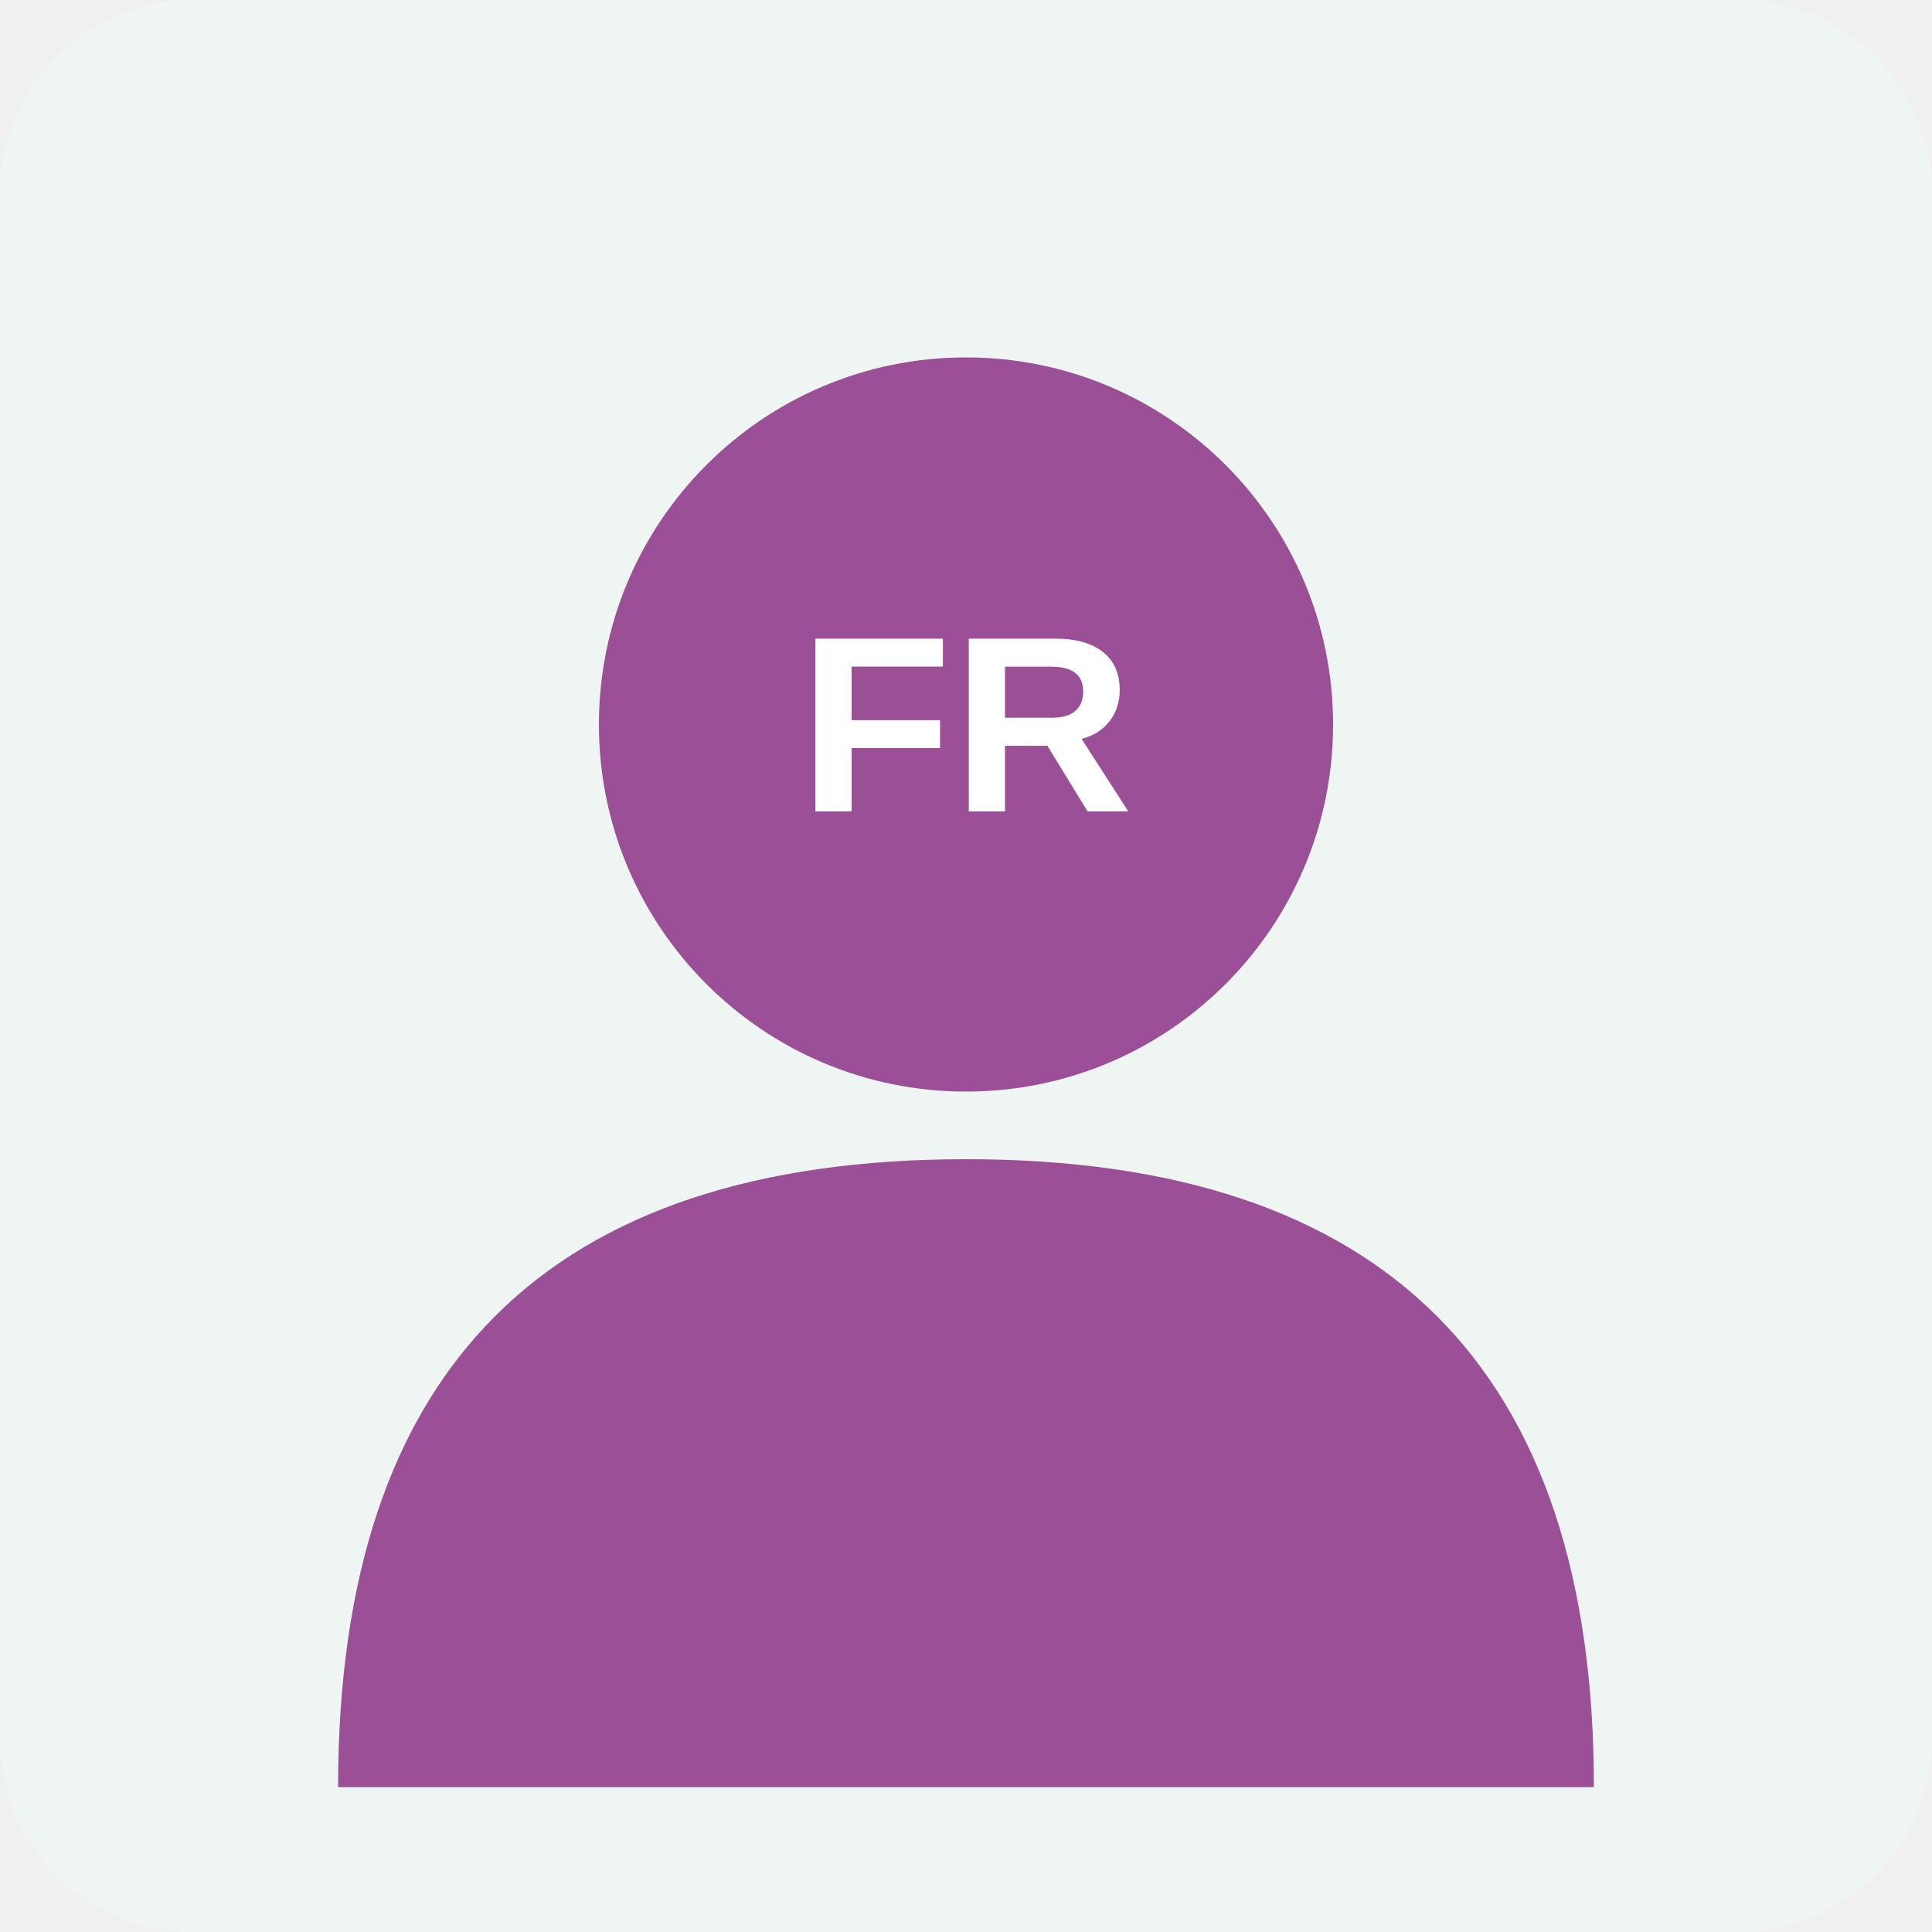
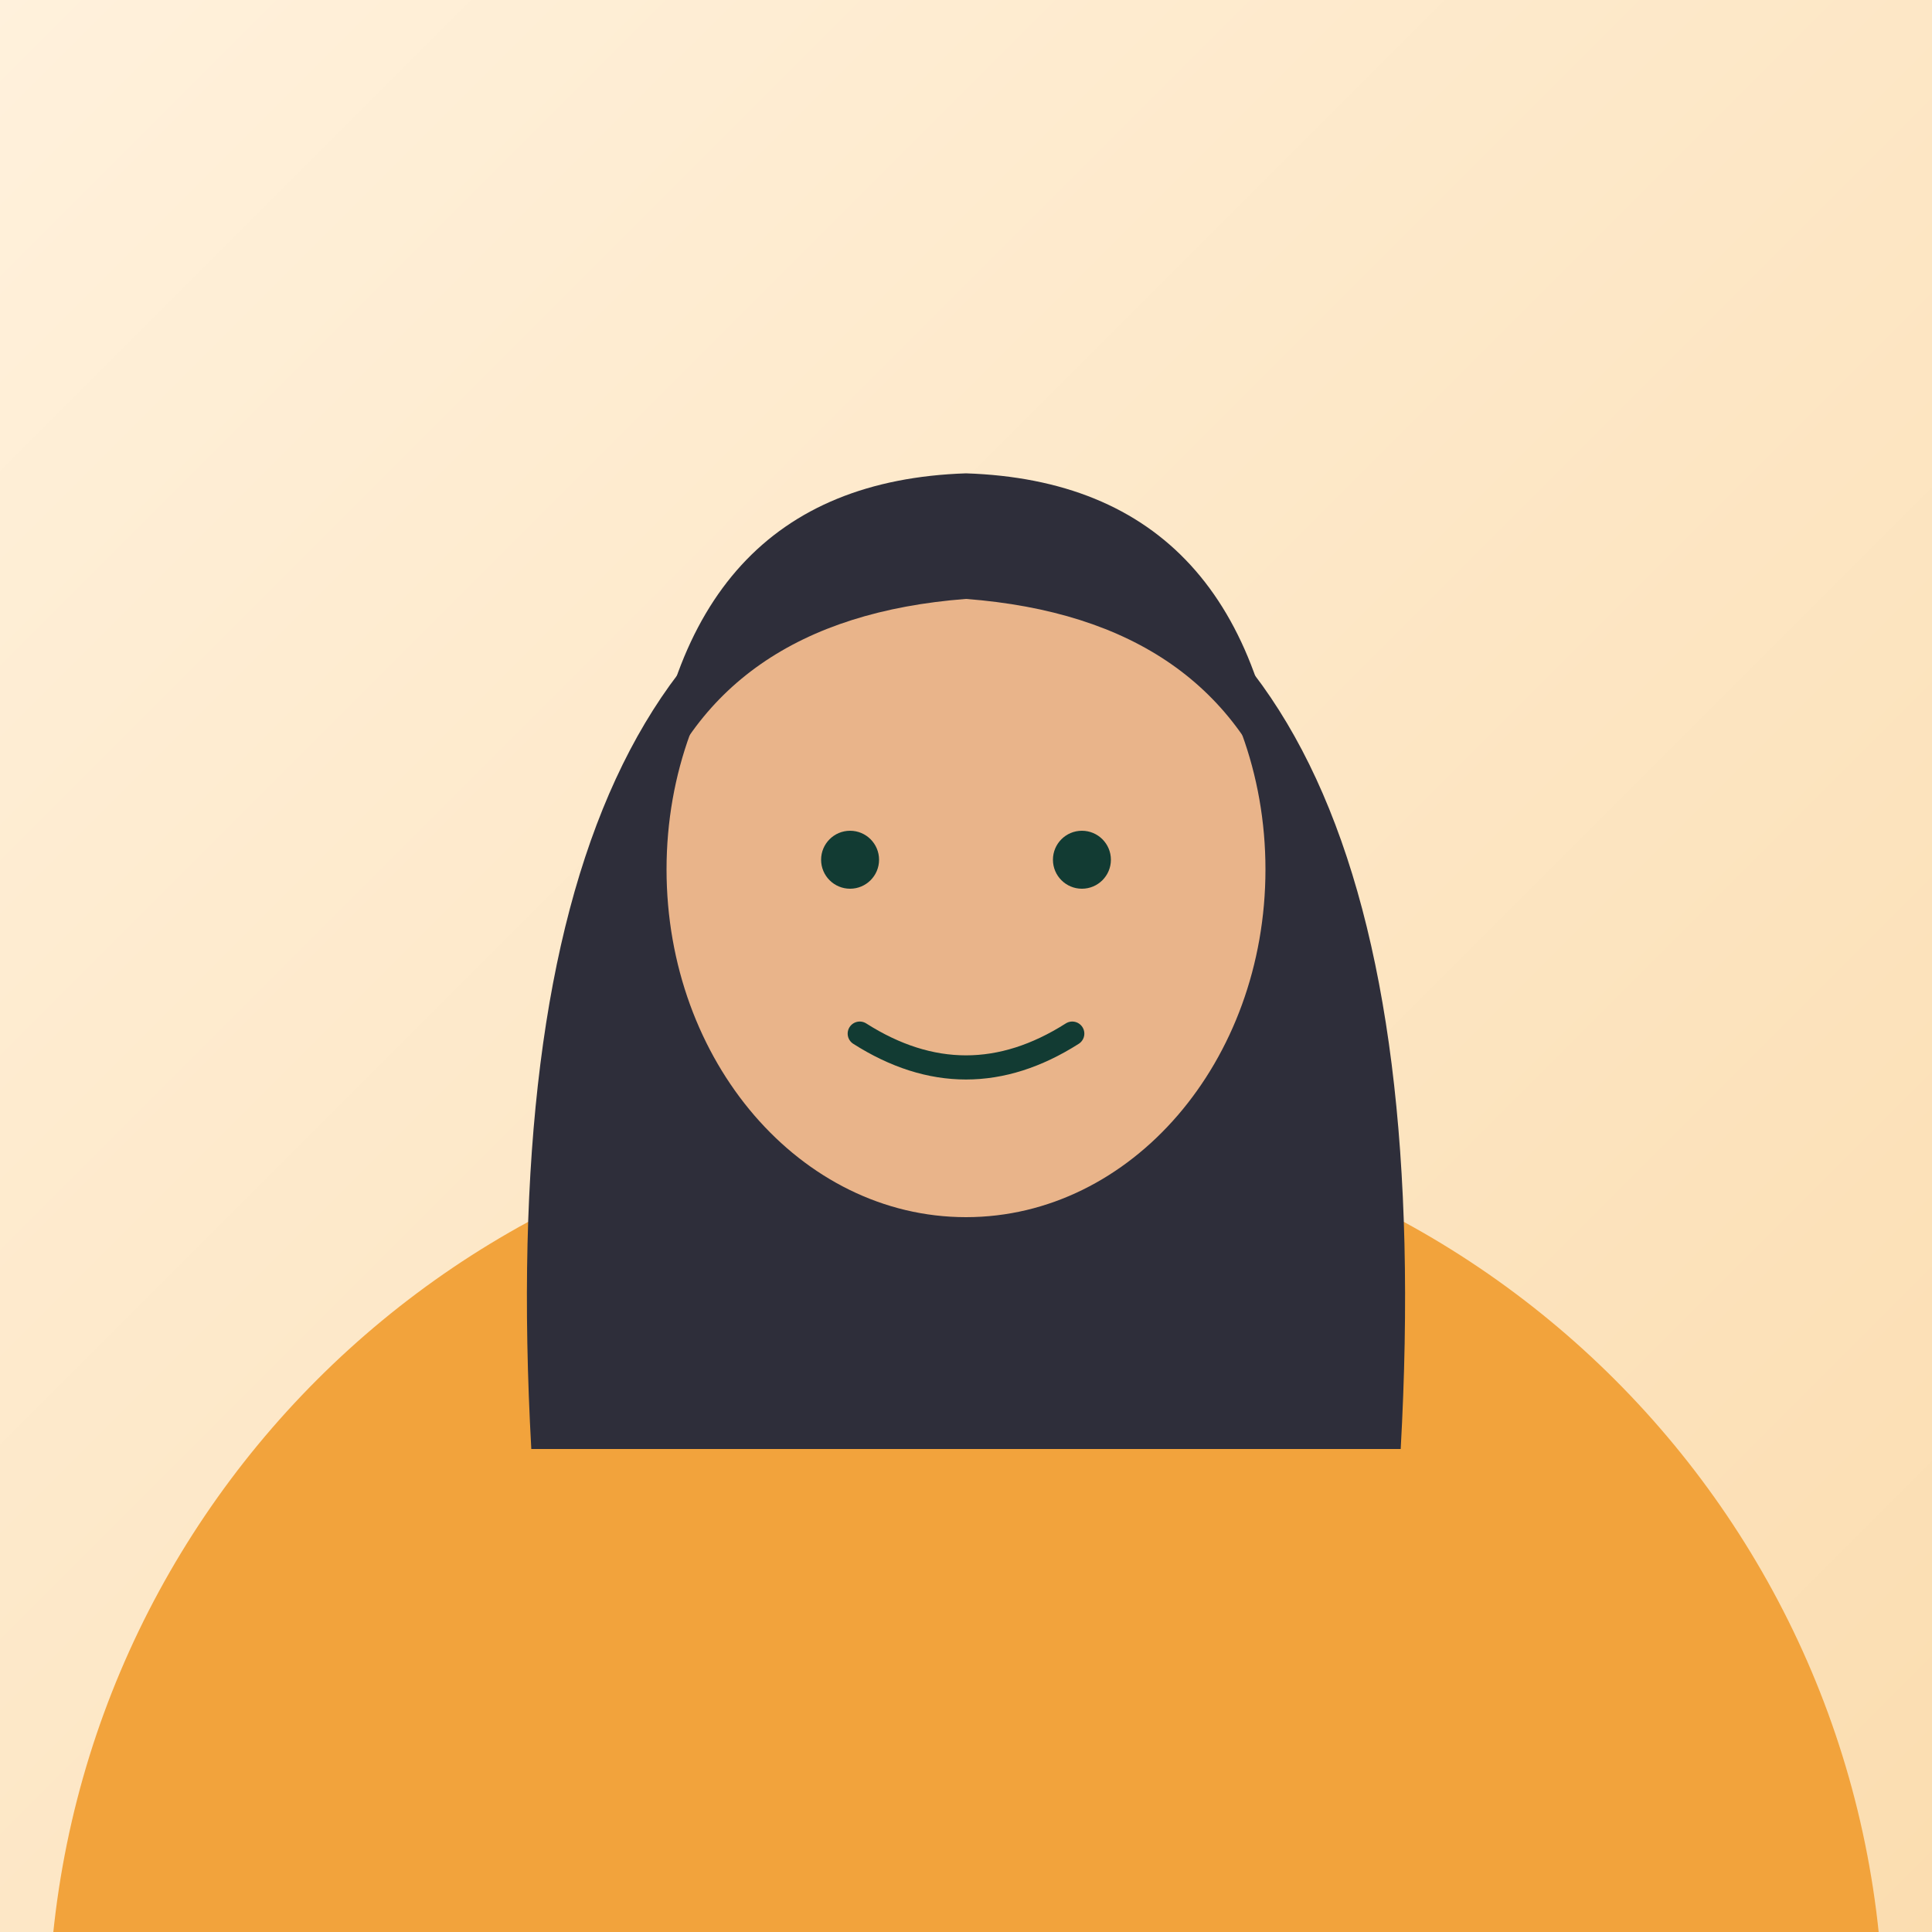
- <svg xmlns="http://www.w3.org/2000/svg" viewBox="0 0 200 200" width="200" height="200">
-   <rect width="200" height="200" rx="20" fill="#EEF5F3" />
-   <circle cx="100" cy="75" r="38" fill="#9B4F96" />
-   <path d="M35 185 Q35 120 100 120 Q165 120 165 185 Z" fill="#9B4F96" />
-   <text x="100" y="84" font-family="Arial" font-size="26" font-weight="bold" fill="#FFFFFF" text-anchor="middle">FR</text>
+ <svg xmlns="http://www.w3.org/2000/svg" viewBox="0 0 400 400" width="400" height="400">
+   <defs>
+     <linearGradient id="b" x1="0" y1="0" x2="1" y2="1">
+       <stop offset="0" stop-color="#FFF1DC" />
+       <stop offset="1" stop-color="#FBDDB0" />
+     </linearGradient>
+   </defs>
+   <rect width="400" height="400" fill="url(#b)" />
+   <circle cx="200" cy="420" r="190" fill="#F2A33C" />
+   <rect x="178" y="200" width="44" height="50" fill="#E9B48A" />
+   <path d="M110 300 Q100 120 200 105 Q300 120 290 300 Z" fill="#2E2E3A" />
+   <ellipse cx="200" cy="180" rx="62" ry="72" fill="#E9B48A" />
+   <path d="M134 170 Q140 100 200 98 Q260 100 266 170 Q252 128 200 124 Q148 128 134 170 Z" fill="#2E2E3A" />
+   <circle cx="176" cy="178" r="6" fill="#123B33" />
+   <circle cx="224" cy="178" r="6" fill="#123B33" />
+   <path d="M178 214 Q200 228 222 214" stroke="#123B33" stroke-width="5" fill="none" stroke-linecap="round" />
</svg>
